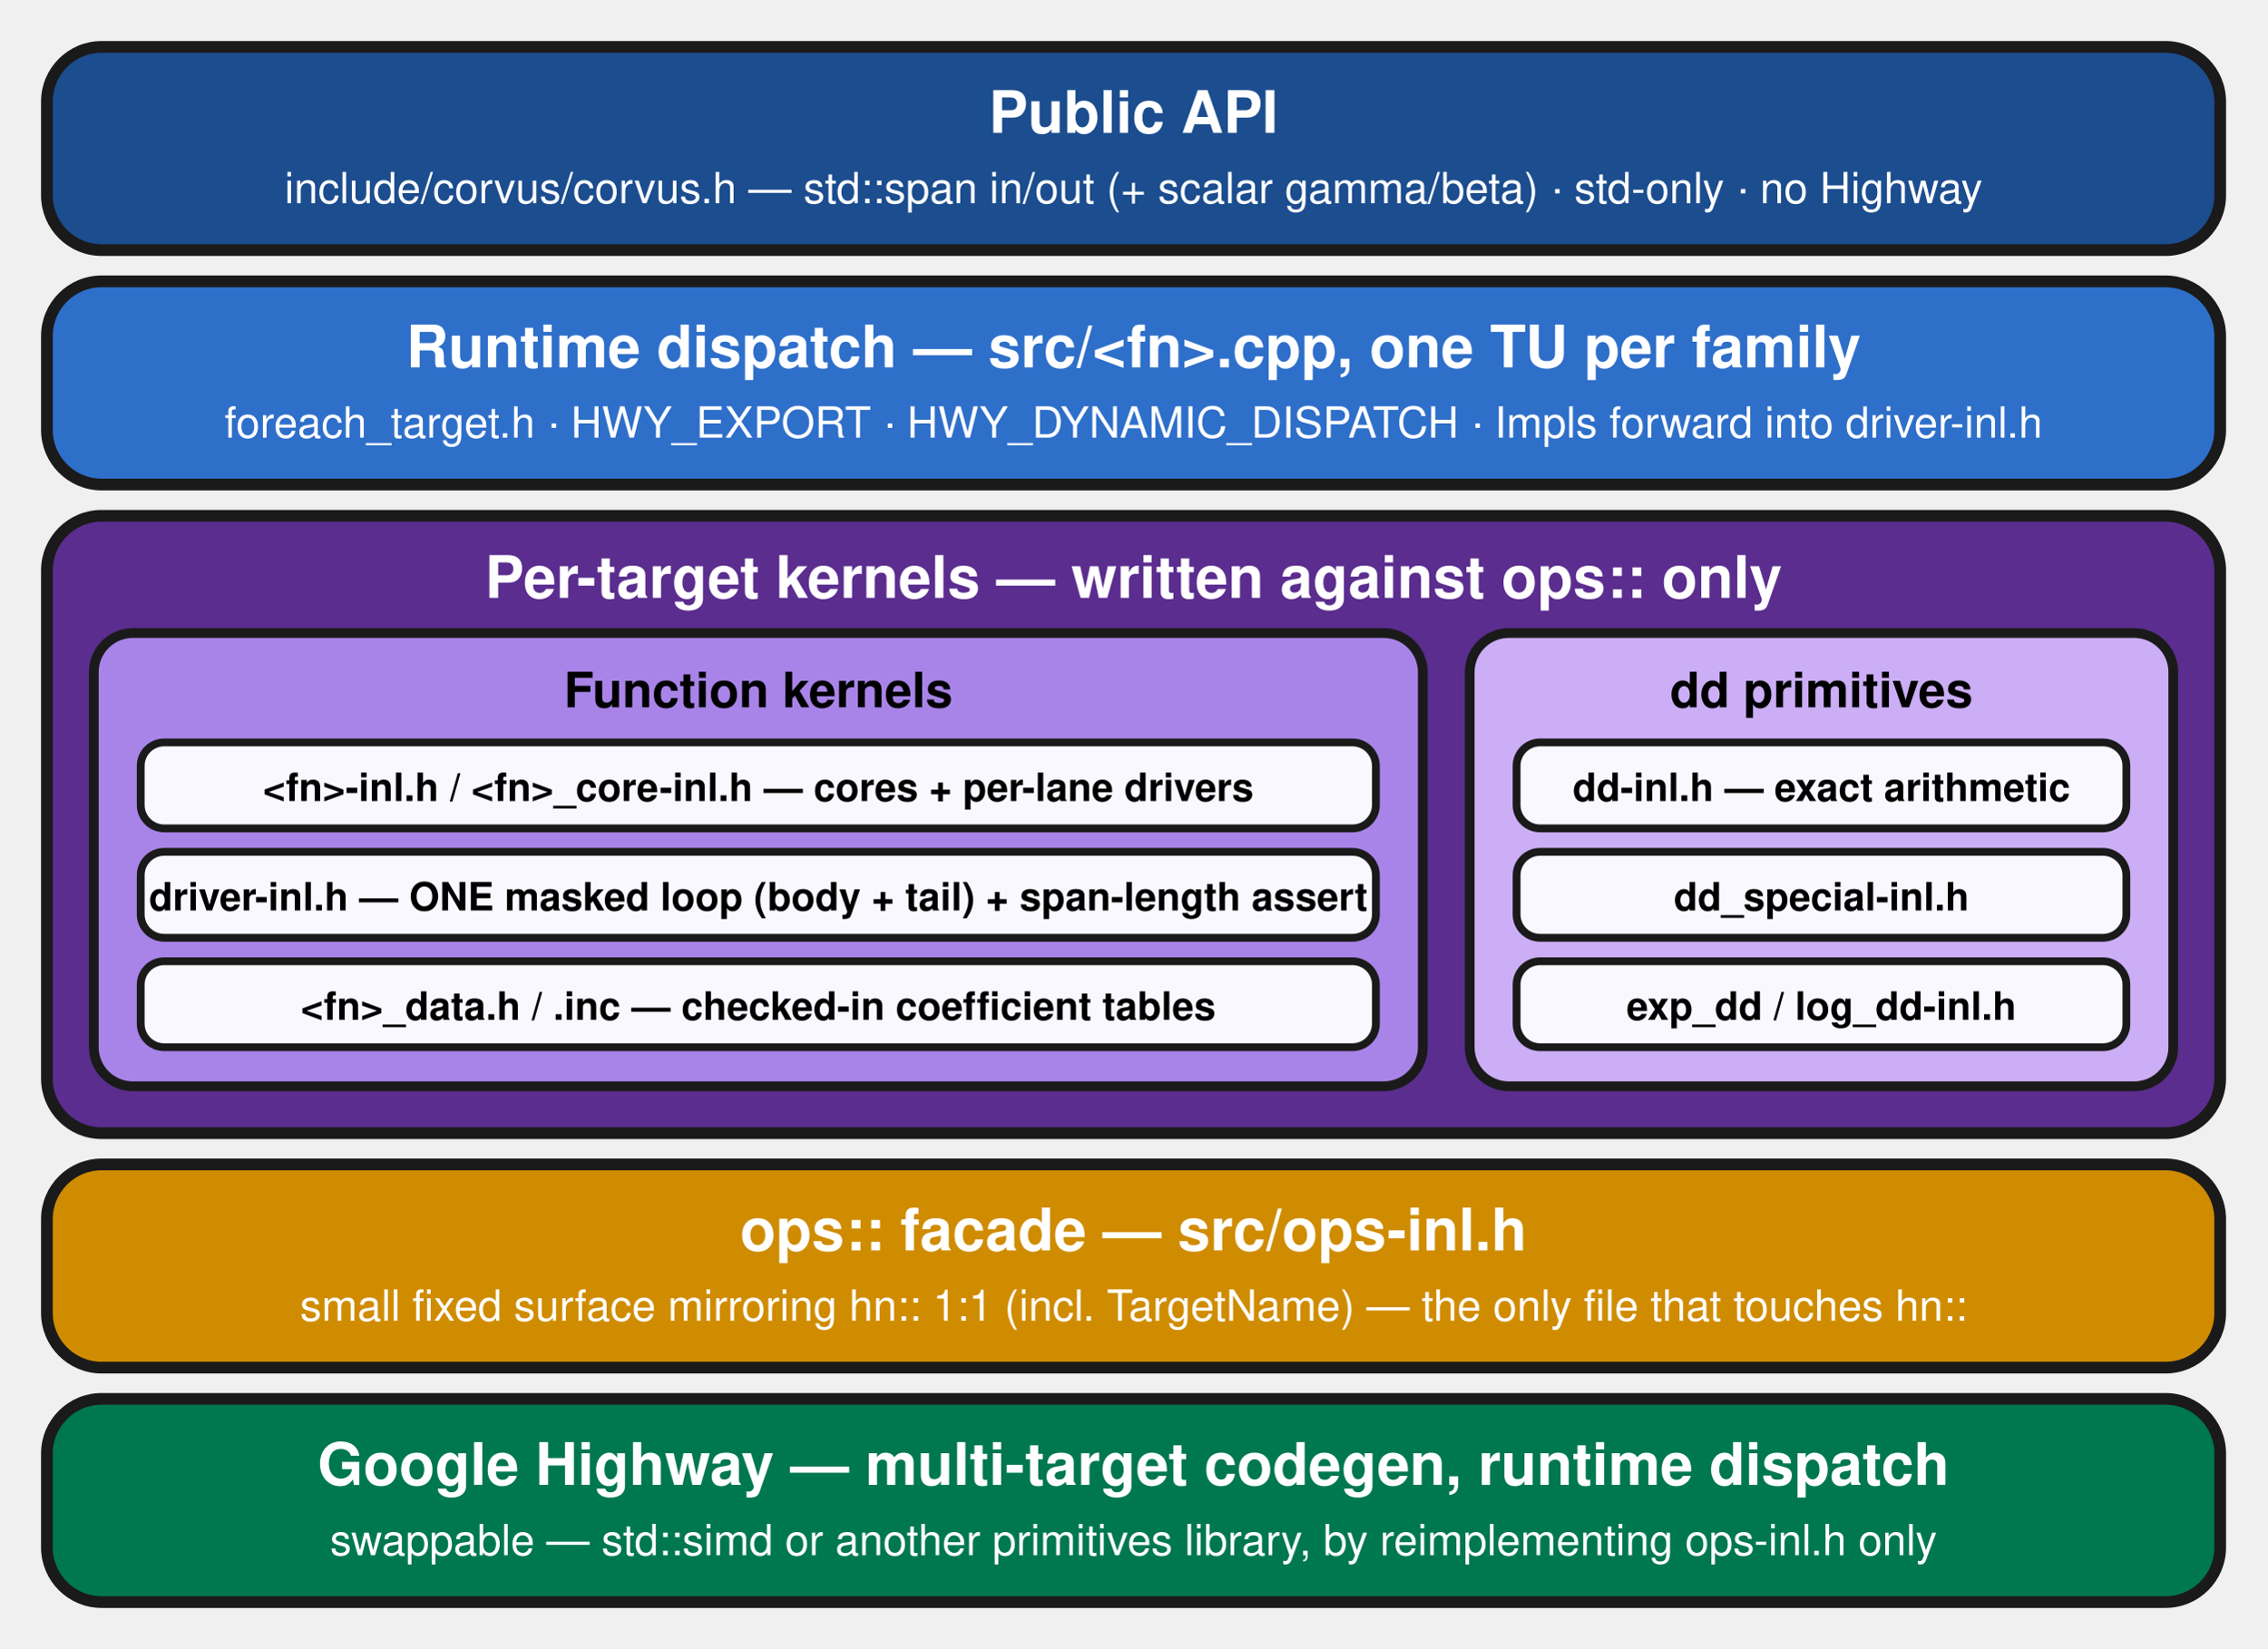
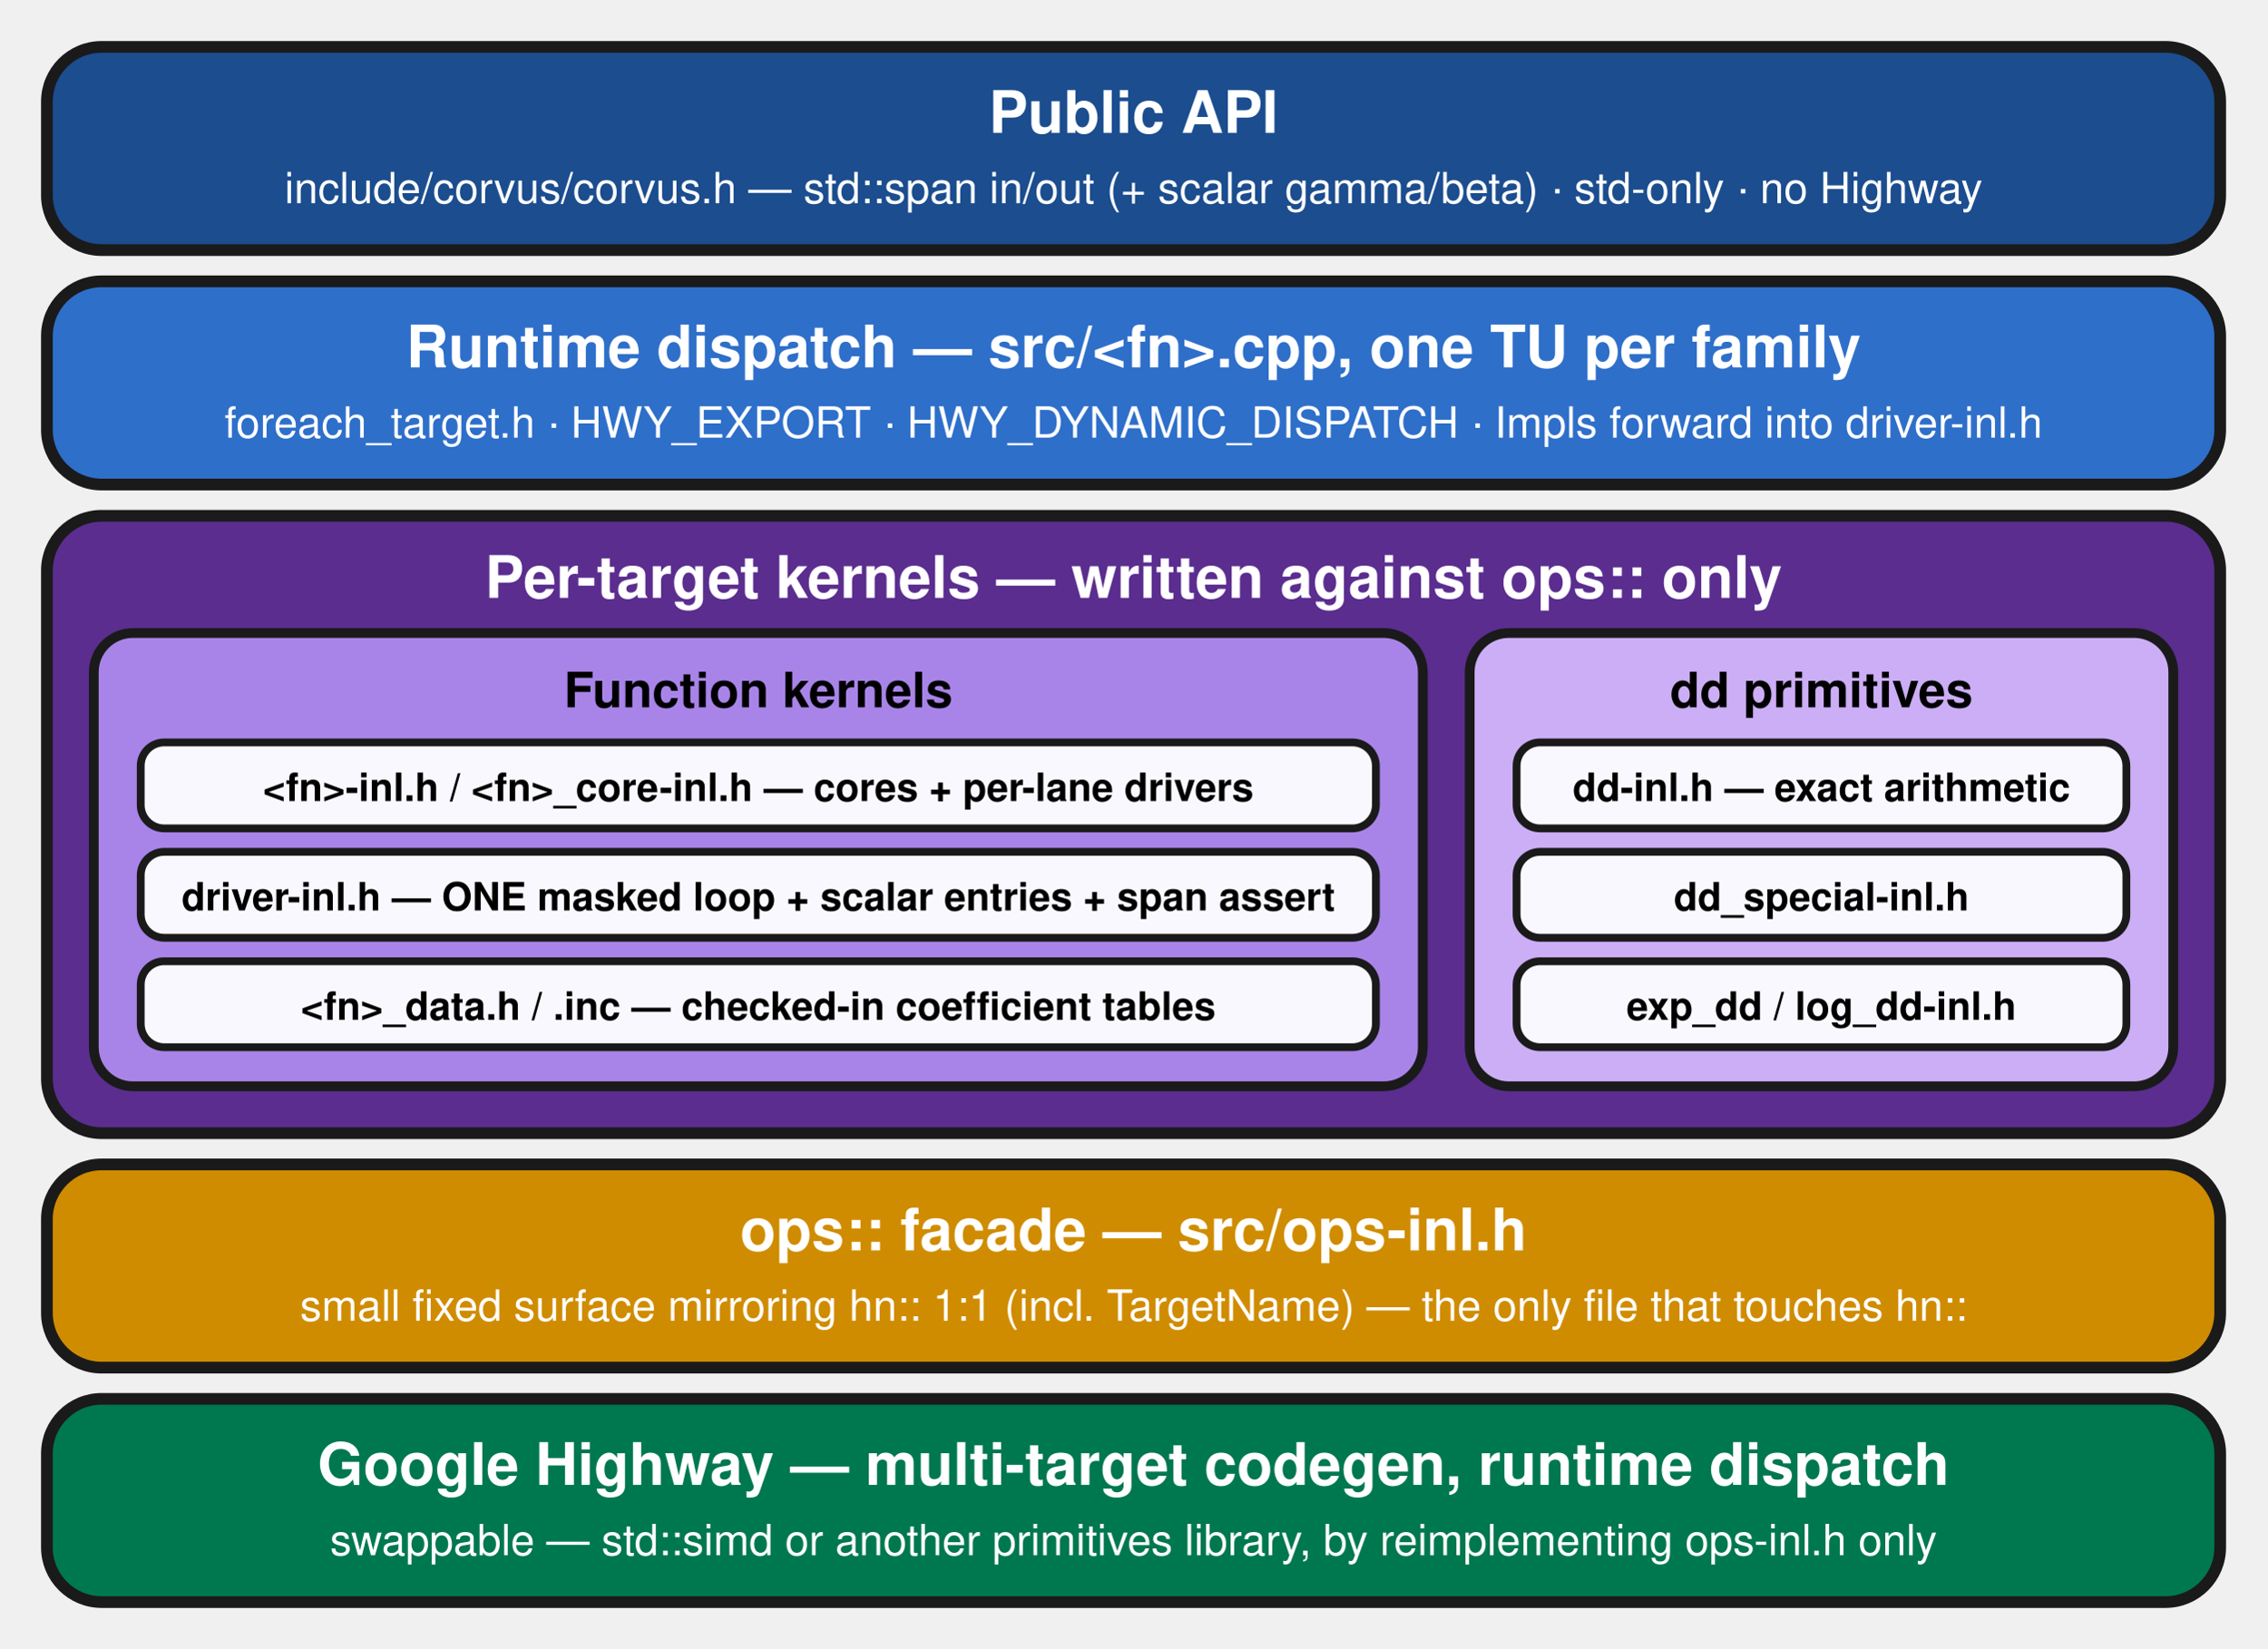
<svg xmlns="http://www.w3.org/2000/svg" width="580" height="422" viewBox="0 0 580 422">
  <g font-family="Helvetica, Arial, sans-serif" text-anchor="middle">
    <rect x="12" y="12" width="556" height="52" rx="14" fill="#1b4d8f" stroke="#1a1a1a" stroke-width="3" />
    <text x="290" y="34" font-size="15" font-weight="bold" fill="#ffffff">Public API</text>
    <text x="290" y="52" font-size="11" fill="#ffffff">include/corvus/corvus.h — std::span in/out (+ scalar gamma/beta) · std-only · no Highway</text>
    <rect x="12" y="72" width="556" height="52" rx="14" fill="#2e6fca" stroke="#1a1a1a" stroke-width="3" />
    <text x="290" y="94" font-size="15" font-weight="bold" fill="#ffffff">Runtime dispatch — src/&lt;fn&gt;.cpp, one TU per family</text>
    <text x="290" y="112" font-size="11" fill="#ffffff">foreach_target.h · HWY_EXPORT · HWY_DYNAMIC_DISPATCH · Impls forward into driver-inl.h</text>
    <rect x="12" y="132" width="556" height="158" rx="14" fill="#5b2d8f" stroke="#1a1a1a" stroke-width="3" />
    <text x="290" y="153" font-size="15" font-weight="bold" fill="#ffffff">Per-target kernels — written against ops:: only</text>
    <rect x="24" y="162" width="340" height="116" rx="10" fill="#a884e8" stroke="#1a1a1a" stroke-width="2.5" />
    <text x="194" y="181" font-size="12.5" font-weight="bold" fill="#000000">Function kernels</text>
    <rect x="36" y="190" width="316" height="22" rx="6" fill="#f9f8ff" stroke="#1a1a1a" stroke-width="2" />
    <text x="194" y="205" font-size="10" font-weight="bold" fill="#000000">&lt;fn&gt;-inl.h / &lt;fn&gt;_core-inl.h — cores + per-lane drivers</text>
    <rect x="36" y="218" width="316" height="22" rx="6" fill="#f9f8ff" stroke="#1a1a1a" stroke-width="2" />
-     <text x="194" y="233" font-size="10" font-weight="bold" fill="#000000">driver-inl.h — ONE masked loop (body + tail) + span-length assert</text>
+     <text x="194" y="233" font-size="10" font-weight="bold" fill="#000000">driver-inl.h — ONE masked loop + scalar entries + span assert</text>
    <rect x="36" y="246" width="316" height="22" rx="6" fill="#f9f8ff" stroke="#1a1a1a" stroke-width="2" />
    <text x="194" y="261" font-size="10" font-weight="bold" fill="#000000">&lt;fn&gt;_data.h / .inc — checked-in coefficient tables</text>
    <rect x="376" y="162" width="180" height="116" rx="10" fill="#cbaef5" stroke="#1a1a1a" stroke-width="2.5" />
    <text x="466" y="181" font-size="12.5" font-weight="bold" fill="#000000">dd primitives</text>
    <rect x="388" y="190" width="156" height="22" rx="6" fill="#f9f8ff" stroke="#1a1a1a" stroke-width="2" />
    <text x="466" y="205" font-size="10" font-weight="bold" fill="#000000">dd-inl.h — exact arithmetic</text>
    <rect x="388" y="218" width="156" height="22" rx="6" fill="#f9f8ff" stroke="#1a1a1a" stroke-width="2" />
    <text x="466" y="233" font-size="10" font-weight="bold" fill="#000000">dd_special-inl.h</text>
    <rect x="388" y="246" width="156" height="22" rx="6" fill="#f9f8ff" stroke="#1a1a1a" stroke-width="2" />
    <text x="466" y="261" font-size="10" font-weight="bold" fill="#000000">exp_dd / log_dd-inl.h</text>
    <rect x="12" y="298" width="556" height="52" rx="14" fill="#d08c00" stroke="#1a1a1a" stroke-width="3" />
    <text x="290" y="320" font-size="15" font-weight="bold" fill="#ffffff">ops:: facade — src/ops-inl.h</text>
    <text x="290" y="338" font-size="11" fill="#ffffff">small fixed surface mirroring hn:: 1:1 (incl. TargetName) — the only file that touches hn::</text>
    <rect x="12" y="358" width="556" height="52" rx="14" fill="#00784f" stroke="#1a1a1a" stroke-width="3" />
    <text x="290" y="380" font-size="15" font-weight="bold" fill="#ffffff">Google Highway — multi-target codegen, runtime dispatch</text>
    <text x="290" y="398" font-size="11" fill="#ffffff">swappable — std::simd or another primitives library, by reimplementing ops-inl.h only</text>
  </g>
</svg>
